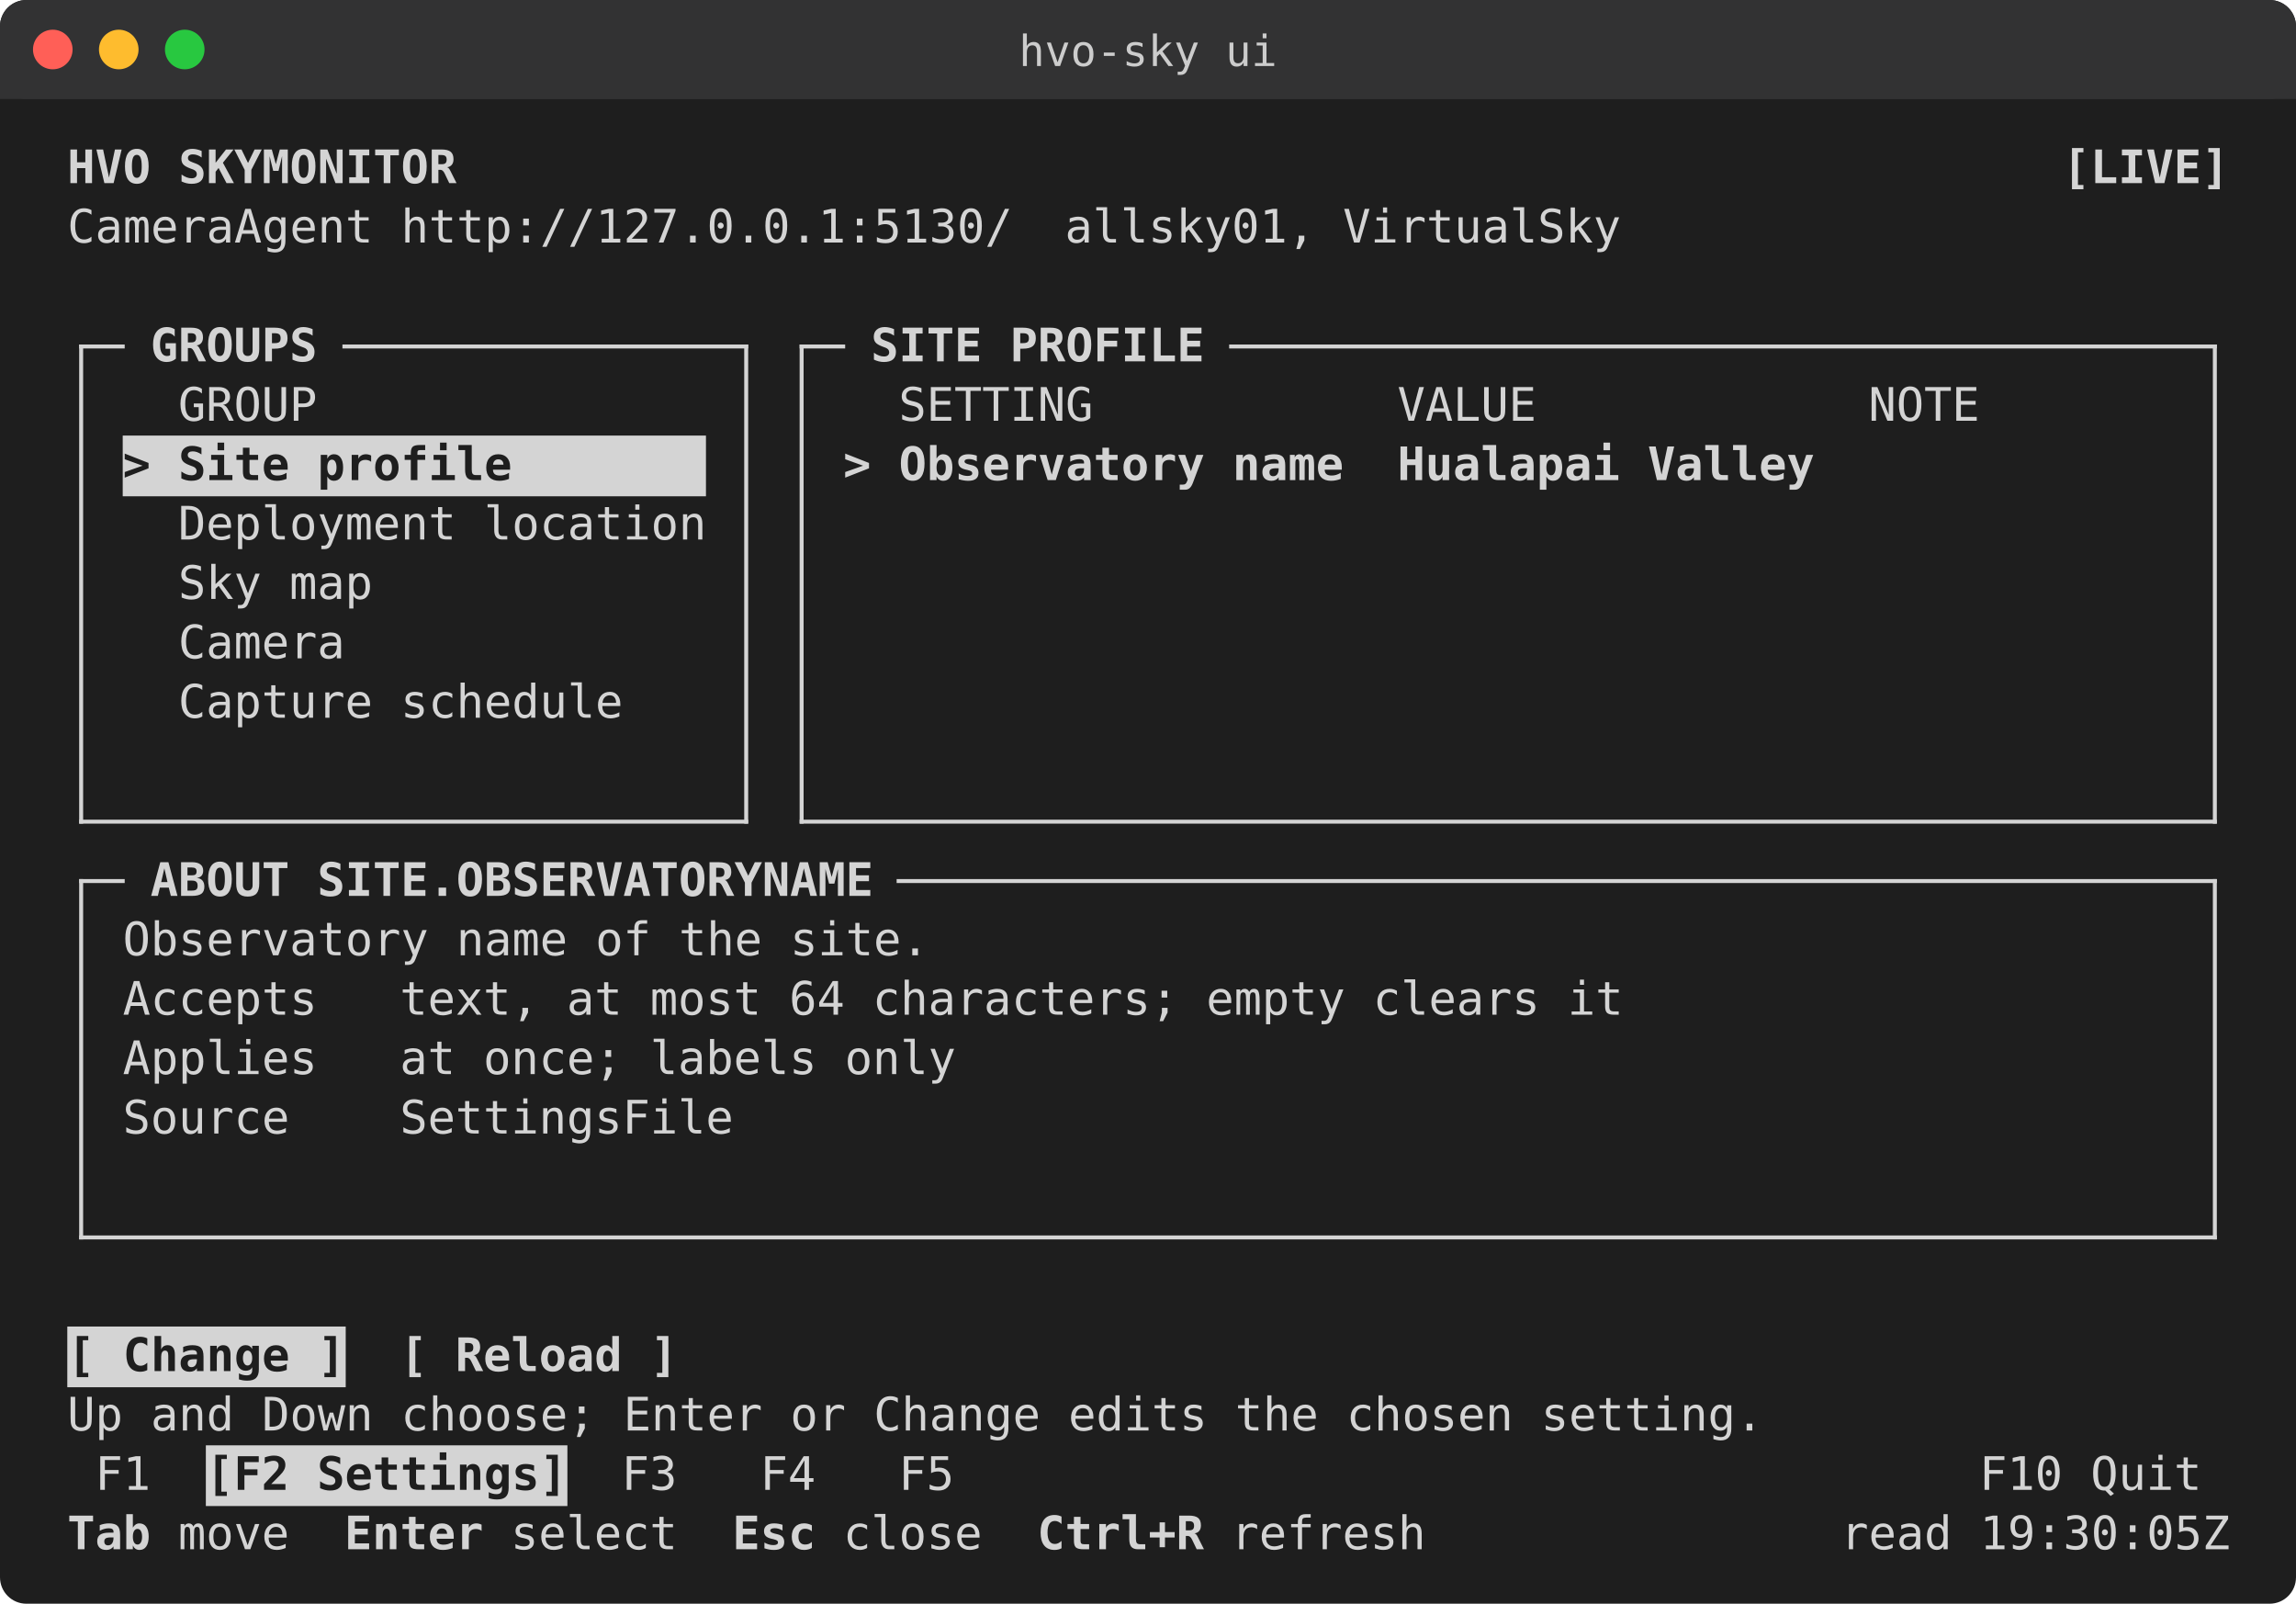
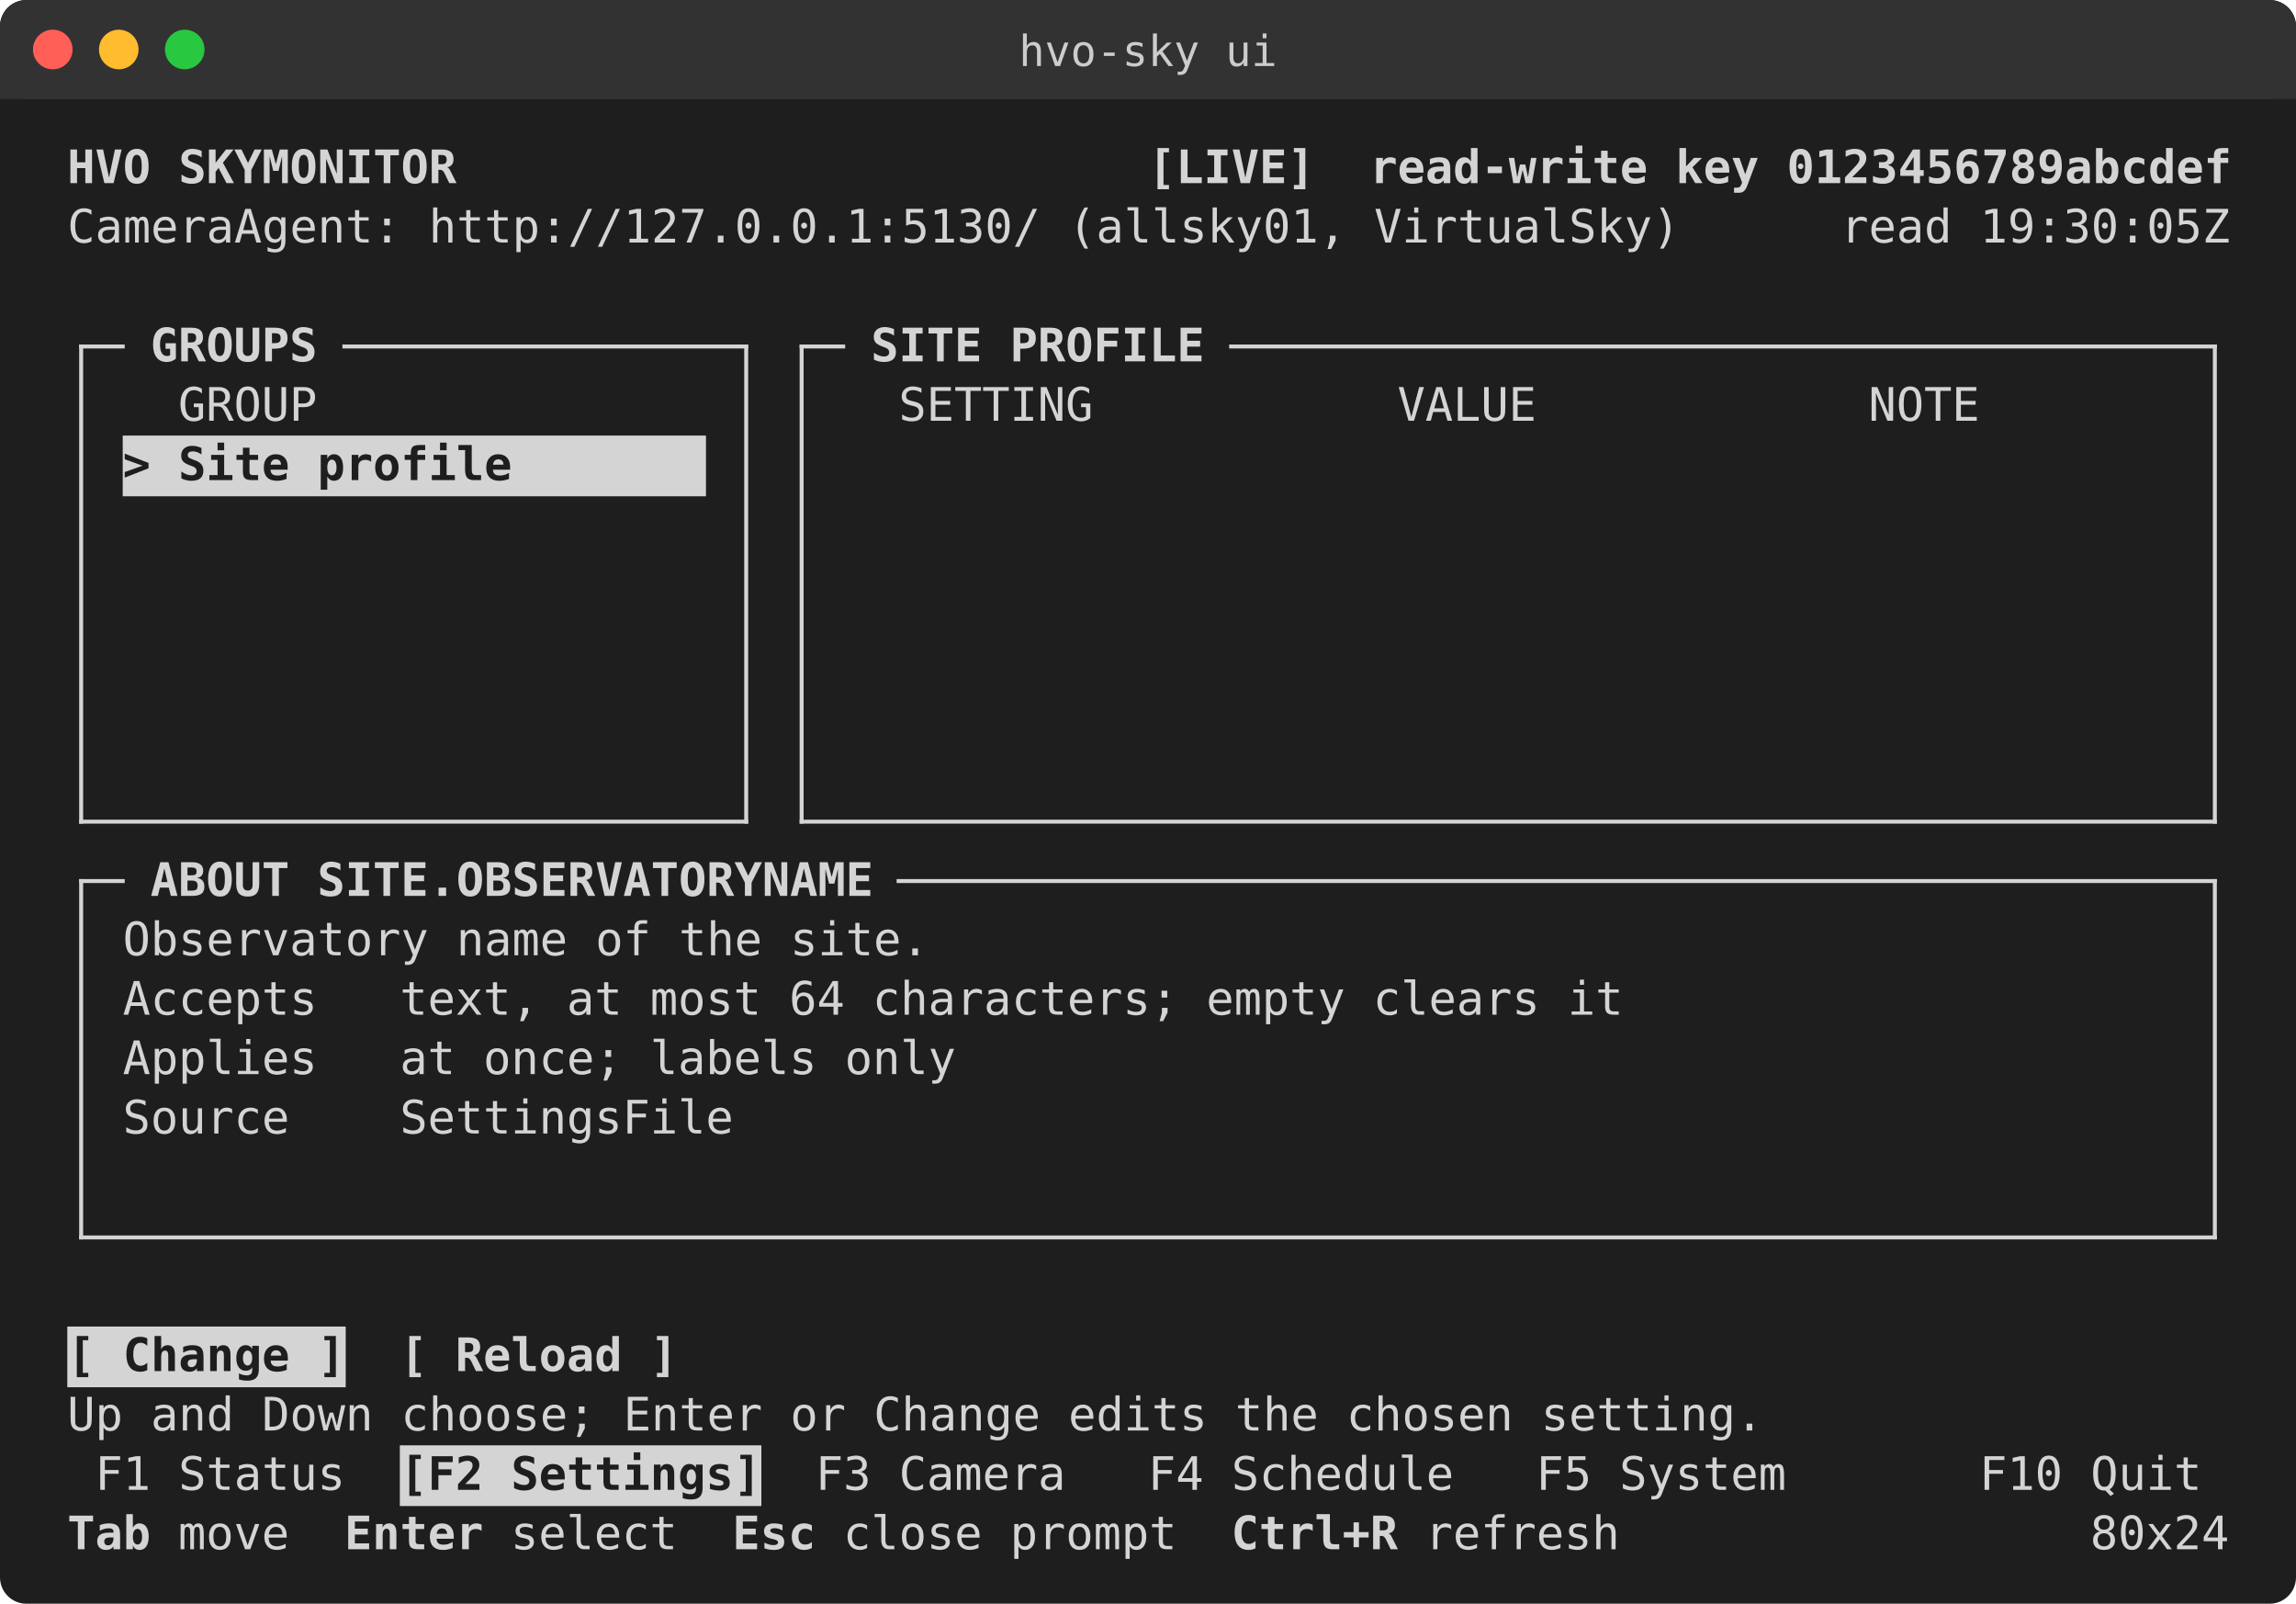
<svg xmlns="http://www.w3.org/2000/svg" width="696" height="486" viewBox="0 0 696.00 486.00" role="img" aria-label="hvo-sky ui">
  <g font-family="ui-monospace, SFMono-Regular, 'Cascadia Mono', 'DejaVu Sans Mono', Menlo, Consolas, 'Liberation Mono', monospace" font-size="14" xml:space="preserve" style="white-space: pre">
    <rect x="0" y="0" width="696.00" height="486.00" rx="8" fill="#1e1e1e" />
    <rect x="0" y="0" width="696.00" height="30" rx="8" fill="#323233" />
    <rect x="0" y="22" width="696.00" height="8" fill="#323233" />
    <circle cx="16" cy="15.0" r="6" fill="#ff5f57" />
    <circle cx="36" cy="15.0" r="6" fill="#febc2e" />
    <circle cx="56" cy="15.0" r="6" fill="#28c840" />
    <text x="348.00" y="20.0" fill="#cccccc" text-anchor="middle" font-size="13">hvo-sky ui</text>
    <rect x="37.20" y="132" width="176.80" height="18.4" fill="#d4d4d4" />
    <rect x="20.40" y="402" width="84.40" height="18.4" fill="#d4d4d4" />
-     <rect x="62.40" y="438" width="109.60" height="18.4" fill="#d4d4d4" />
+     <rect x="121.20" y="438" width="109.60" height="18.4" fill="#d4d4d4" />
    <line x1="24.60" y1="104.40" x2="24.60" y2="249.60" stroke="#d4d4d4" stroke-width="1.2" />
    <line x1="24.60" y1="266.40" x2="24.60" y2="375.60" stroke="#d4d4d4" stroke-width="1.2" />
    <line x1="24.00" y1="105.00" x2="37.80" y2="105.00" stroke="#d4d4d4" stroke-width="1.2" />
    <line x1="103.80" y1="105.00" x2="226.80" y2="105.00" stroke="#d4d4d4" stroke-width="1.2" />
    <line x1="242.40" y1="105.00" x2="256.20" y2="105.00" stroke="#d4d4d4" stroke-width="1.2" />
    <line x1="372.60" y1="105.00" x2="672.00" y2="105.00" stroke="#d4d4d4" stroke-width="1.2" />
    <line x1="226.20" y1="104.40" x2="226.20" y2="249.60" stroke="#d4d4d4" stroke-width="1.2" />
    <line x1="243.00" y1="104.40" x2="243.00" y2="249.60" stroke="#d4d4d4" stroke-width="1.2" />
    <line x1="671.40" y1="104.40" x2="671.40" y2="249.60" stroke="#d4d4d4" stroke-width="1.2" />
    <line x1="671.40" y1="266.40" x2="671.40" y2="375.60" stroke="#d4d4d4" stroke-width="1.2" />
    <line x1="24.00" y1="249.00" x2="226.80" y2="249.00" stroke="#d4d4d4" stroke-width="1.2" />
    <line x1="242.40" y1="249.00" x2="672.00" y2="249.00" stroke="#d4d4d4" stroke-width="1.2" />
    <line x1="24.00" y1="267.00" x2="37.80" y2="267.00" stroke="#d4d4d4" stroke-width="1.2" />
    <line x1="271.80" y1="267.00" x2="672.00" y2="267.00" stroke="#d4d4d4" stroke-width="1.2" />
    <line x1="24.00" y1="375.00" x2="672.00" y2="375.00" stroke="#d4d4d4" stroke-width="1.2" />
    <text x="20.40" y="55.50" fill="#d4d4d4" textLength="117.60" lengthAdjust="spacingAndGlyphs" font-weight="bold">HVO SKYMONITOR</text>
-     <text x="625.20" y="55.50" fill="#d4d4d4" textLength="50.40" lengthAdjust="spacingAndGlyphs" font-weight="bold">[LIVE]</text>
-     <text x="20.40" y="73.50" fill="#d4d4d4" textLength="285.60" lengthAdjust="spacingAndGlyphs">CameraAgent http://127.0.0.1:5130/</text>
-     <text x="322.80" y="73.50" fill="#d4d4d4" textLength="168.00" lengthAdjust="spacingAndGlyphs">allsky01, VirtualSky</text>
+     <text x="348.00" y="55.50" fill="#d4d4d4" textLength="50.40" lengthAdjust="spacingAndGlyphs" font-weight="bold">[LIVE]</text>
+     <text x="415.20" y="55.50" fill="#d4d4d4" textLength="260.40" lengthAdjust="spacingAndGlyphs" font-weight="bold">read-write key 0123456789abcdef</text>
+     <text x="20.40" y="73.50" fill="#d4d4d4" textLength="487.20" lengthAdjust="spacingAndGlyphs">CameraAgent: http://127.0.0.1:5130/ (allsky01, VirtualSky)</text>
+     <text x="558.00" y="73.50" fill="#d4d4d4" textLength="117.60" lengthAdjust="spacingAndGlyphs">read 19:30:05Z</text>
    <text x="45.60" y="109.50" fill="#d4d4d4" textLength="50.40" lengthAdjust="spacingAndGlyphs" font-weight="bold">GROUPS</text>
    <text x="264.00" y="109.50" fill="#d4d4d4" textLength="100.80" lengthAdjust="spacingAndGlyphs" font-weight="bold">SITE PROFILE</text>
    <text x="54.00" y="127.50" fill="#d4d4d4" textLength="42.00" lengthAdjust="spacingAndGlyphs">GROUP</text>
    <text x="272.40" y="127.50" fill="#d4d4d4" textLength="58.80" lengthAdjust="spacingAndGlyphs">SETTING</text>
    <text x="423.60" y="127.50" fill="#d4d4d4" textLength="42.00" lengthAdjust="spacingAndGlyphs">VALUE</text>
    <text x="566.40" y="127.50" fill="#d4d4d4" textLength="33.60" lengthAdjust="spacingAndGlyphs">NOTE</text>
    <text x="37.20" y="145.50" fill="#1e1e1e" textLength="117.60" lengthAdjust="spacingAndGlyphs" font-weight="bold">&gt; Site profile</text>
-     <text x="255.60" y="145.50" fill="#d4d4d4" textLength="151.20" lengthAdjust="spacingAndGlyphs" font-weight="bold">&gt; Observatory name</text>
-     <text x="423.60" y="145.50" fill="#d4d4d4" textLength="126.00" lengthAdjust="spacingAndGlyphs" font-weight="bold">Hualapai Valley</text>
-     <text x="54.00" y="163.50" fill="#d4d4d4" textLength="159.60" lengthAdjust="spacingAndGlyphs">Deployment location</text>
-     <text x="54.00" y="181.50" fill="#d4d4d4" textLength="58.80" lengthAdjust="spacingAndGlyphs">Sky map</text>
-     <text x="54.00" y="199.50" fill="#d4d4d4" textLength="50.40" lengthAdjust="spacingAndGlyphs">Camera</text>
-     <text x="54.00" y="217.50" fill="#d4d4d4" textLength="134.40" lengthAdjust="spacingAndGlyphs">Capture schedule</text>
    <text x="45.60" y="271.50" fill="#d4d4d4" textLength="218.40" lengthAdjust="spacingAndGlyphs" font-weight="bold">ABOUT SITE.OBSERVATORYNAME</text>
    <text x="37.20" y="289.50" fill="#d4d4d4" textLength="243.60" lengthAdjust="spacingAndGlyphs">Observatory name of the site.</text>
    <text x="37.20" y="307.50" fill="#d4d4d4" textLength="58.80" lengthAdjust="spacingAndGlyphs">Accepts</text>
    <text x="121.20" y="307.50" fill="#d4d4d4" textLength="369.60" lengthAdjust="spacingAndGlyphs">text, at most 64 characters; empty clears it</text>
    <text x="37.20" y="325.50" fill="#d4d4d4" textLength="58.80" lengthAdjust="spacingAndGlyphs">Applies</text>
    <text x="121.20" y="325.50" fill="#d4d4d4" textLength="168.00" lengthAdjust="spacingAndGlyphs">at once; labels only</text>
    <text x="37.20" y="343.50" fill="#d4d4d4" textLength="50.40" lengthAdjust="spacingAndGlyphs">Source</text>
    <text x="121.20" y="343.50" fill="#d4d4d4" textLength="100.80" lengthAdjust="spacingAndGlyphs">SettingsFile</text>
    <text x="20.40" y="415.50" fill="#1e1e1e" textLength="84.00" lengthAdjust="spacingAndGlyphs" font-weight="bold">[ Change ]</text>
    <text x="121.20" y="415.50" fill="#d4d4d4" textLength="84.00" lengthAdjust="spacingAndGlyphs" font-weight="bold">[ Reload ]</text>
    <text x="20.40" y="433.50" fill="#d4d4d4" textLength="512.40" lengthAdjust="spacingAndGlyphs">Up and Down choose; Enter or Change edits the chosen setting.</text>
-     <text x="28.80" y="451.50" fill="#d4d4d4" textLength="16.80" lengthAdjust="spacingAndGlyphs">F1</text>
-     <text x="62.40" y="451.50" fill="#1e1e1e" textLength="109.20" lengthAdjust="spacingAndGlyphs" font-weight="bold">[F2 Settings]</text>
-     <text x="188.40" y="451.50" fill="#d4d4d4" textLength="16.80" lengthAdjust="spacingAndGlyphs">F3</text>
-     <text x="230.40" y="451.50" fill="#d4d4d4" textLength="16.80" lengthAdjust="spacingAndGlyphs">F4</text>
-     <text x="272.40" y="451.50" fill="#d4d4d4" textLength="16.80" lengthAdjust="spacingAndGlyphs">F5</text>
+     <text x="28.80" y="451.50" fill="#d4d4d4" textLength="75.60" lengthAdjust="spacingAndGlyphs">F1 Status</text>
+     <text x="121.20" y="451.50" fill="#1e1e1e" textLength="109.20" lengthAdjust="spacingAndGlyphs" font-weight="bold">[F2 Settings]</text>
+     <text x="247.20" y="451.50" fill="#d4d4d4" textLength="75.60" lengthAdjust="spacingAndGlyphs">F3 Camera</text>
+     <text x="348.00" y="451.50" fill="#d4d4d4" textLength="92.40" lengthAdjust="spacingAndGlyphs">F4 Schedule</text>
+     <text x="465.60" y="451.50" fill="#d4d4d4" textLength="75.60" lengthAdjust="spacingAndGlyphs">F5 System</text>
    <text x="600.00" y="451.50" fill="#d4d4d4" textLength="67.20" lengthAdjust="spacingAndGlyphs">F10 Quit</text>
    <text x="20.40" y="469.50" fill="#d4d4d4" textLength="25.20" lengthAdjust="spacingAndGlyphs" font-weight="bold">Tab</text>
    <text x="54.00" y="469.50" fill="#d4d4d4" textLength="33.60" lengthAdjust="spacingAndGlyphs">move</text>
    <text x="104.40" y="469.50" fill="#d4d4d4" textLength="42.00" lengthAdjust="spacingAndGlyphs" font-weight="bold">Enter</text>
    <text x="154.80" y="469.50" fill="#d4d4d4" textLength="50.40" lengthAdjust="spacingAndGlyphs">select</text>
    <text x="222.00" y="469.50" fill="#d4d4d4" textLength="25.20" lengthAdjust="spacingAndGlyphs" font-weight="bold">Esc</text>
-     <text x="255.60" y="469.50" fill="#d4d4d4" textLength="42.00" lengthAdjust="spacingAndGlyphs">close</text>
-     <text x="314.40" y="469.50" fill="#d4d4d4" textLength="50.40" lengthAdjust="spacingAndGlyphs" font-weight="bold">Ctrl+R</text>
-     <text x="373.20" y="469.50" fill="#d4d4d4" textLength="58.80" lengthAdjust="spacingAndGlyphs">refresh</text>
-     <text x="558.00" y="469.50" fill="#d4d4d4" textLength="117.60" lengthAdjust="spacingAndGlyphs">read 19:30:05Z</text>
+     <text x="255.60" y="469.50" fill="#d4d4d4" textLength="100.80" lengthAdjust="spacingAndGlyphs">close prompt</text>
+     <text x="373.20" y="469.50" fill="#d4d4d4" textLength="50.40" lengthAdjust="spacingAndGlyphs" font-weight="bold">Ctrl+R</text>
+     <text x="432.00" y="469.50" fill="#d4d4d4" textLength="58.80" lengthAdjust="spacingAndGlyphs">refresh</text>
+     <text x="633.60" y="469.50" fill="#d4d4d4" textLength="42.00" lengthAdjust="spacingAndGlyphs">80x24</text>
  </g>
</svg>
